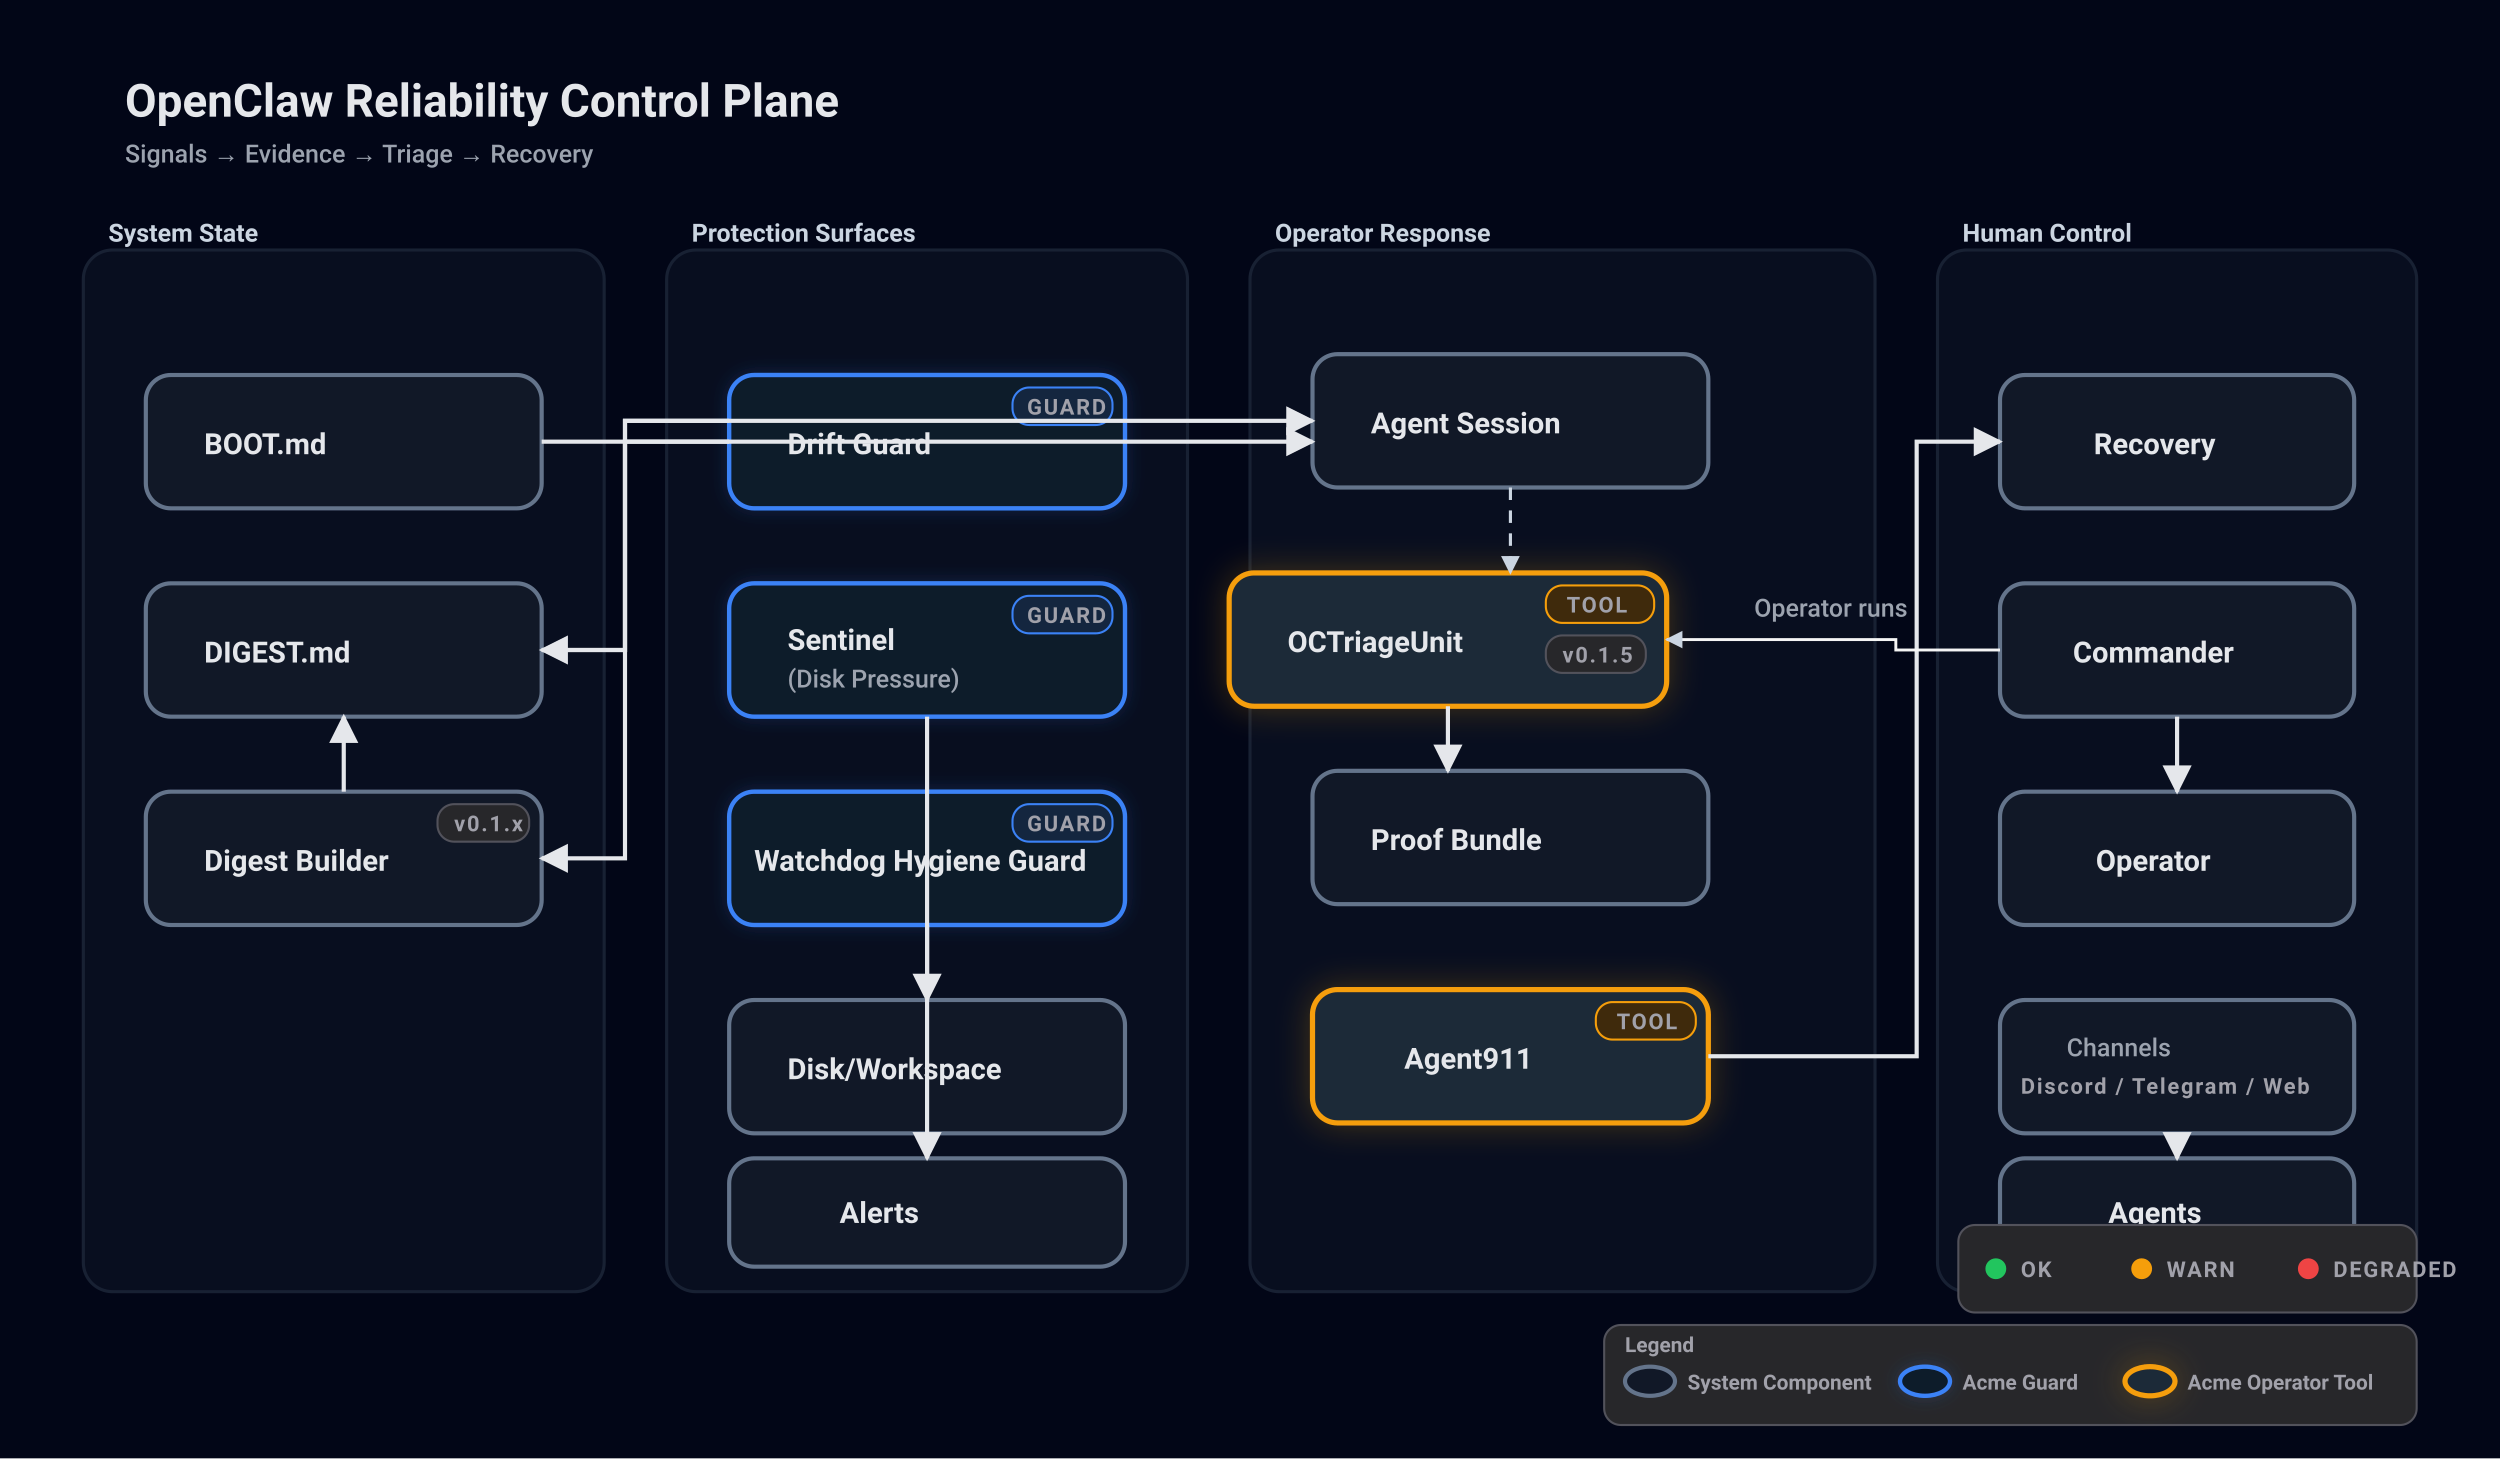
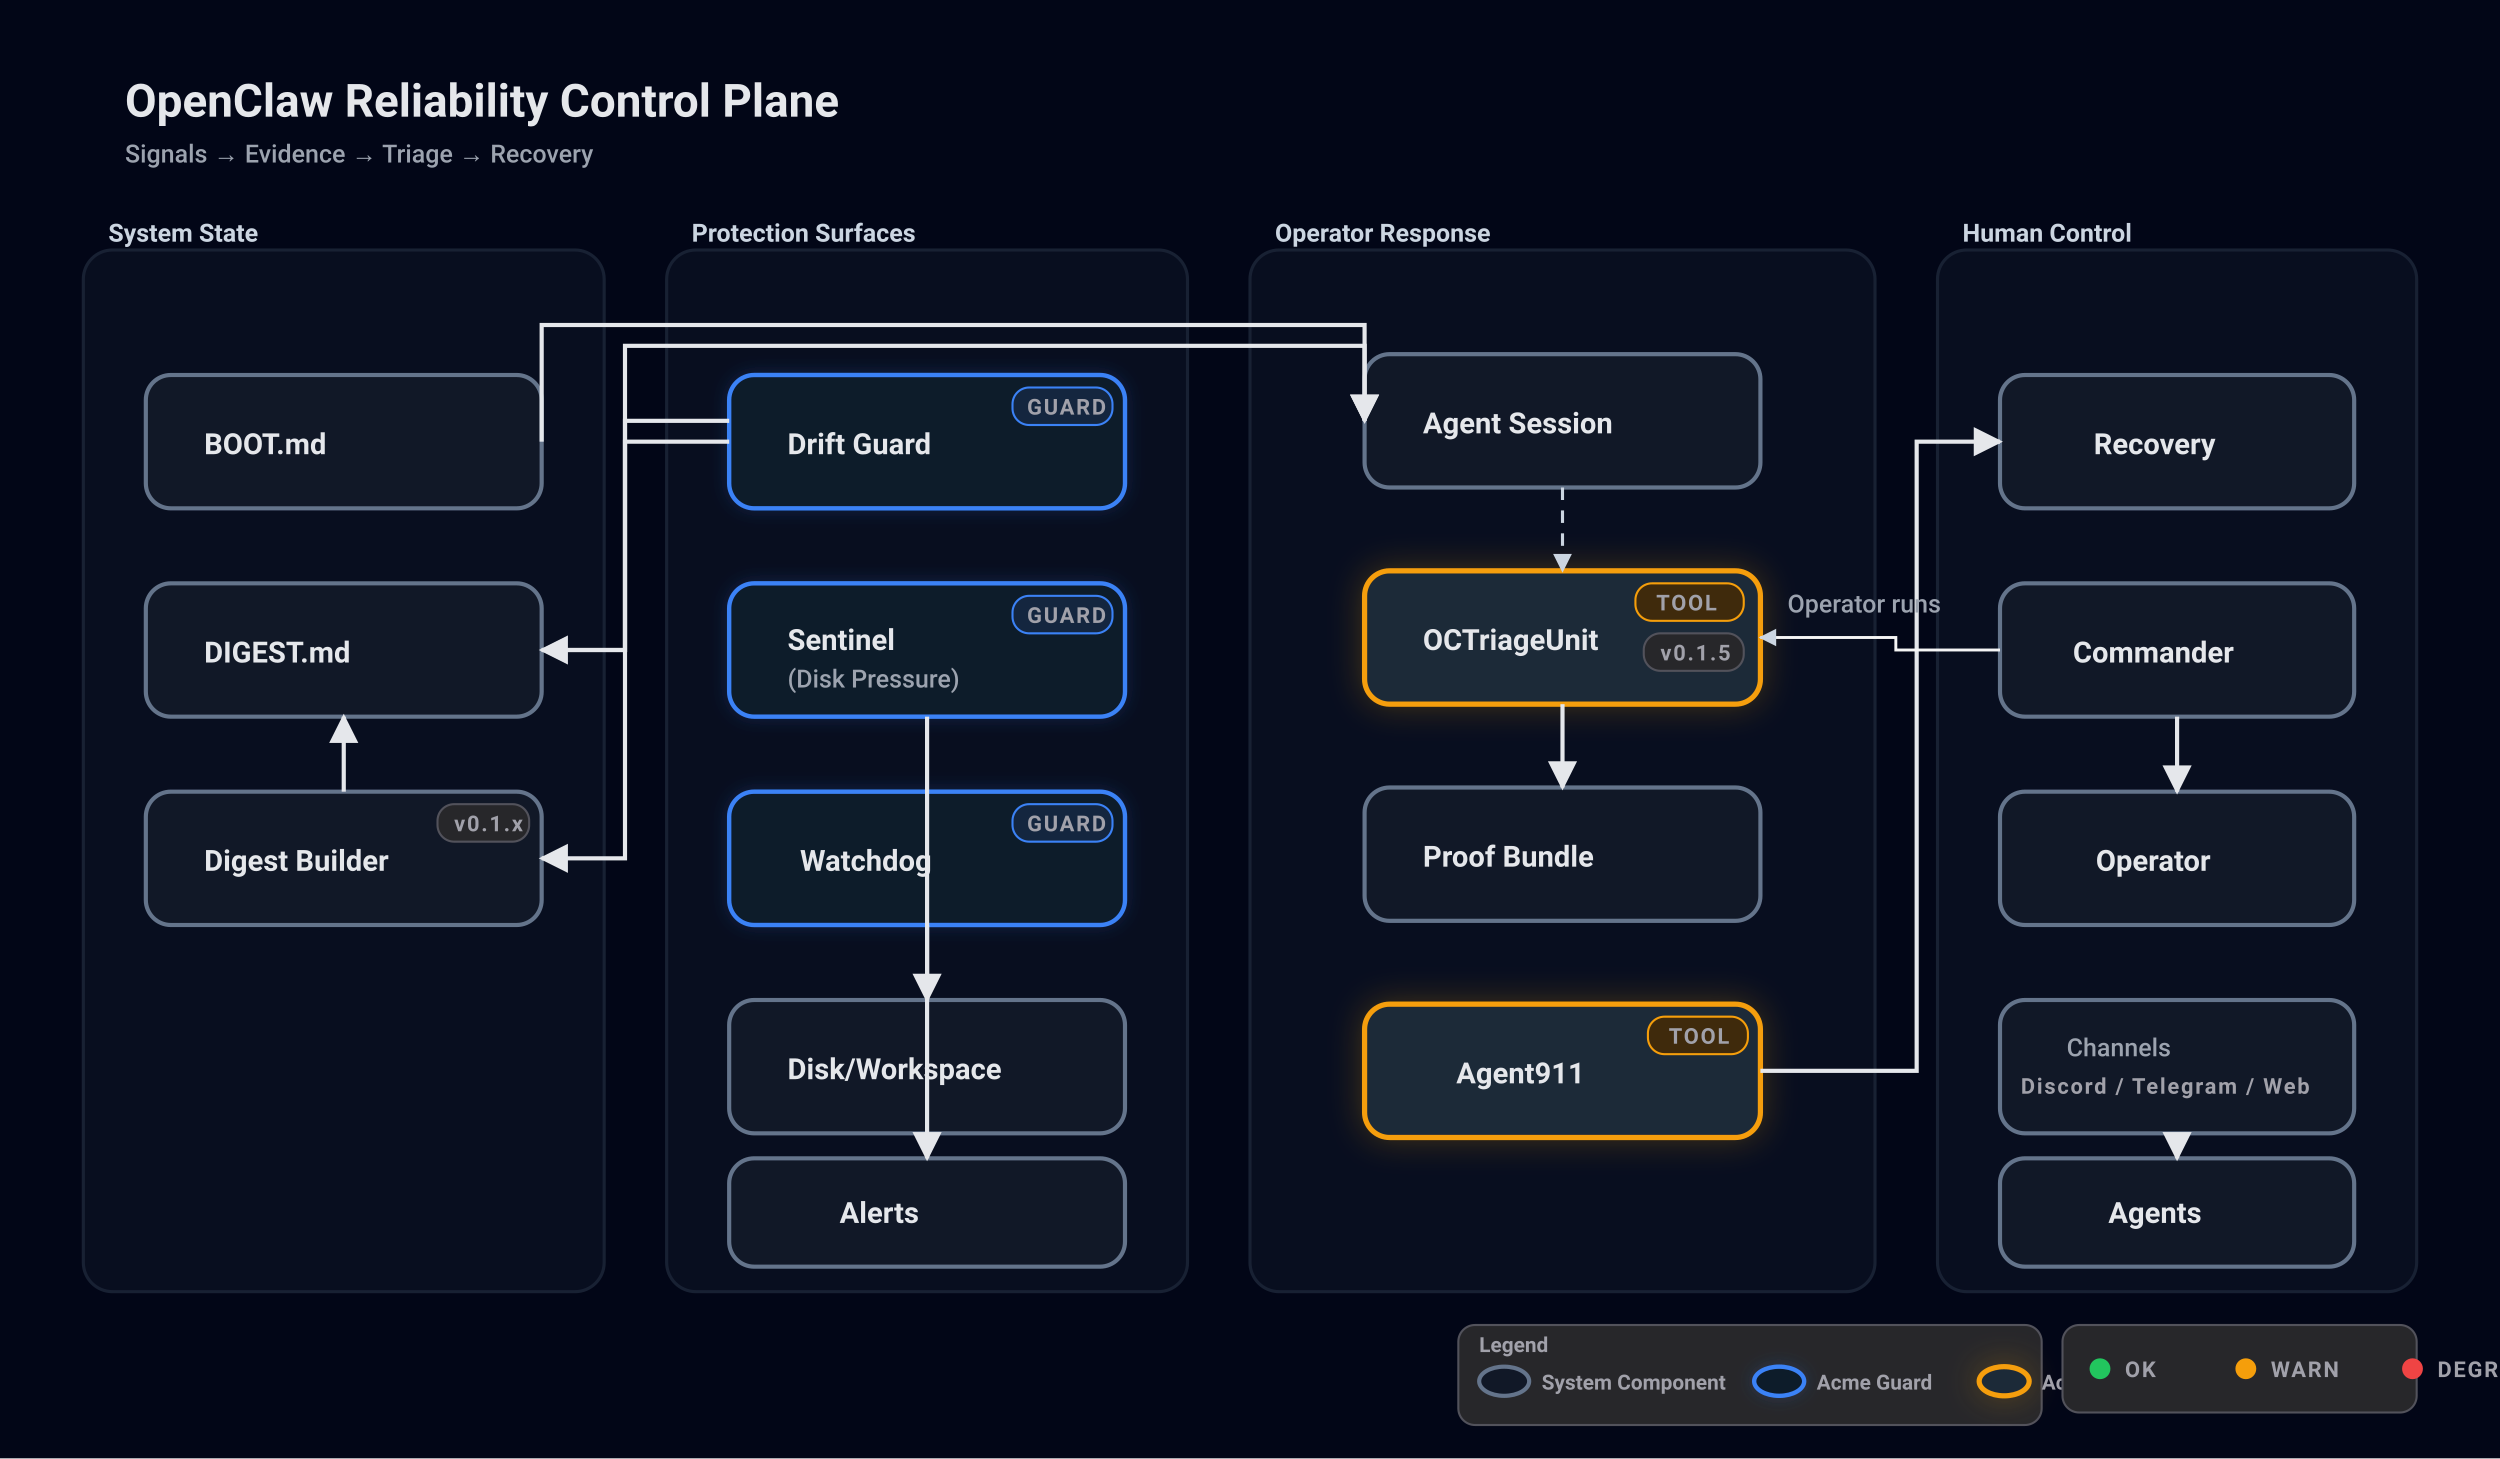
<svg xmlns="http://www.w3.org/2000/svg" viewBox="0 0 1200 700" role="img" aria-labelledby="title desc">
  <defs>
    <style>
      .t { font-family: -apple-system, BlinkMacSystemFont, "Segoe UI", Roboto, "Helvetica Neue", Arial, sans-serif; fill: #e5e7eb; }
      .title { font-size: 22px; font-weight: 700; }
      .label { font-size: 14px; font-weight: 600; }
      .small { font-size: 12px; font-weight: 500; fill: #9ca3af; }
      .tiny { font-size: 10.5px; font-weight: 700; fill: #a1a1aa; letter-spacing: 0.08em; }
      .band { fill: #0f172a; opacity: 0.46; stroke: #334155; stroke-width: 1.5; vector-effect: non-scaling-stroke; rx: 14; ry: 14; }
      .band-label { font-size: 12px; font-weight: 600; fill: #cbd5e1; }
      .system { fill: #111827; stroke: #64748b; stroke-width: 2; vector-effect: non-scaling-stroke; rx: 12; ry: 12; }
      .guard { fill: #0d1a2b; stroke: #3b82f6; stroke-width: 2.1; vector-effect: non-scaling-stroke; filter: drop-shadow(0 0 4px rgba(59,130,246,0.18)); rx: 12; ry: 12; }
      .tool { fill: #1f2937; stroke: #f59e0b; stroke-width: 2.5; vector-effect: non-scaling-stroke; filter: drop-shadow(0 0 8px rgba(245,158,11,0.26)); rx: 12; ry: 12; }
      .badge { fill: #27272a; stroke: #52525b; stroke-width: 1; vector-effect: non-scaling-stroke; rx: 8; ry: 8; }
      .badge-guard { fill: #14263f; stroke: #3b82f6; stroke-width: 1; vector-effect: non-scaling-stroke; rx: 8; ry: 8; }
      .badge-tool { fill: #3f2a0c; stroke: #f59e0b; stroke-width: 1; vector-effect: non-scaling-stroke; rx: 8; ry: 8; }
      .line { stroke: #e5e7eb; stroke-width: 2; fill: none; vector-effect: non-scaling-stroke; marker-end: url(#arr); }
      .inspect { stroke: #cbd5e1; stroke-width: 1.5; stroke-dasharray: 6 5; fill: none; vector-effect: non-scaling-stroke; marker-end: url(#arr-soft); }
      .operator-run { stroke: #f5f5f5; stroke-width: 1.4; fill: none; vector-effect: non-scaling-stroke; marker-end: url(#arr-soft); }
      .legend-label { font-size: 10px; font-weight: 600; fill: #a1a1aa; }
      .ok { fill: #22c55e; }
      .warn { fill: #f59e0b; }
      .deg { fill: #ef4444; }
    </style>
    <marker id="arr" viewBox="0 0 10 10" refX="9" refY="5" markerWidth="7" markerHeight="7" orient="auto-start-reverse">
      <path d="M0,0 L10,5 L0,10 z" fill="#e5e7eb" />
    </marker>
    <marker id="arr-soft" viewBox="0 0 10 10" refX="9" refY="5" markerWidth="6" markerHeight="6" orient="auto-start-reverse">
      <path d="M0,0 L10,5 L0,10 z" fill="#cbd5e1" />
    </marker>
  </defs>
  <rect x="0" y="0" width="1200" height="700" fill="#020617" />
  <text class="t title" x="60" y="56">OpenClaw Reliability Control Plane</text>
  <text class="t small" x="60" y="78">Signals → Evidence → Triage → Recovery</text>
  <rect class="band" x="40" y="120" width="250" height="500" />
  <text class="t band-label" x="52" y="116">System State</text>
  <rect class="band" x="320" y="120" width="250" height="500" />
  <text class="t band-label" x="332" y="116">Protection Surfaces</text>
  <rect class="band" x="600" y="120" width="300" height="500" />
  <text class="t band-label" x="612" y="116">Operator Response</text>
  <rect class="band" x="930" y="120" width="230" height="500" />
  <text class="t band-label" x="942" y="116">Human Control</text>
  <rect class="system" x="70" y="180" width="190" height="64" />
  <text class="t label" x="98" y="218">BOOT.md</text>
  <rect class="system" x="70" y="280" width="190" height="64" />
  <text class="t label" x="98" y="318">DIGEST.md</text>
  <rect class="system" x="70" y="380" width="190" height="64" />
  <text class="t label" x="98" y="418">Digest Builder</text>
  <rect class="badge" x="210" y="386" width="44" height="18" />
  <text class="t tiny" x="218" y="399">v0.1.x</text>
  <rect class="guard" x="350" y="180" width="190" height="64" />
  <text class="t label" x="378" y="218">Drift Guard</text>
  <rect class="badge-guard" x="486" y="186" width="48" height="18" />
  <text class="t tiny" x="493" y="199">GUARD</text>
  <rect class="guard" x="350" y="280" width="190" height="64" />
  <text class="t label" x="378" y="312">Sentinel</text>
  <text class="t small" x="378" y="330">(Disk Pressure)</text>
  <rect class="badge-guard" x="486" y="286" width="48" height="18" />
  <text class="t tiny" x="493" y="299">GUARD</text>
  <rect class="guard" x="350" y="380" width="190" height="64" />
-   <text class="t label" x="362" y="418">Watchdog Hygiene Guard</text>
+   <text class="t label" x="384" y="418">Watchdog</text>
  <rect class="badge-guard" x="486" y="386" width="48" height="18" />
  <text class="t tiny" x="493" y="399">GUARD</text>
  <rect class="system" x="350" y="480" width="190" height="64" />
  <text class="t label" x="378" y="518">Disk/Workspace</text>
  <rect class="system" x="350" y="556" width="190" height="52" />
  <text class="t label" x="403" y="587">Alerts</text>
-   <rect class="system" x="630" y="170" width="190" height="64" />
-   <text class="t label" x="658" y="208">Agent Session</text>
-   <rect class="tool" x="590" y="275" width="210" height="64" />
-   <text class="t label" x="618" y="313">OCTriageUnit</text>
-   <rect class="badge-tool" x="742" y="281" width="52" height="18" />
-   <text class="t tiny" x="752" y="294">TOOL</text>
-   <rect class="badge" x="742" y="305" width="48" height="18" />
-   <text class="t tiny" x="750" y="318">v0.1.5</text>
-   <rect class="system" x="630" y="370" width="190" height="64" />
-   <text class="t label" x="658" y="408">Proof Bundle</text>
-   <rect class="tool" x="630" y="475" width="190" height="64" />
-   <text class="t label" x="674" y="513">Agent911</text>
-   <rect class="badge-tool" x="766" y="481" width="48" height="18" />
-   <text class="t tiny" x="776" y="494">TOOL</text>
+   <rect class="system" x="655" y="170" width="190" height="64" />
+   <text class="t label" x="683" y="208">Agent Session</text>
+   <rect class="tool" x="655" y="274" width="190" height="64" />
+   <text class="t label" x="683" y="312">OCTriageUnit</text>
+   <rect class="badge-tool" x="785" y="280" width="52" height="18" />
+   <text class="t tiny" x="795" y="293">TOOL</text>
+   <rect class="badge" x="789" y="304" width="48" height="18" />
+   <text class="t tiny" x="797" y="317">v0.1.5</text>
+   <rect class="system" x="655" y="378" width="190" height="64" />
+   <text class="t label" x="683" y="416">Proof Bundle</text>
+   <rect class="tool" x="655" y="482" width="190" height="64" />
+   <text class="t label" x="699" y="520">Agent911</text>
+   <rect class="badge-tool" x="791" y="488" width="48" height="18" />
+   <text class="t tiny" x="801" y="501">TOOL</text>
  <rect class="system" x="960" y="180" width="170" height="64" />
  <text class="t label" x="1005" y="218">Recovery</text>
  <rect class="system" x="960" y="280" width="170" height="64" />
  <text class="t label" x="995" y="318">Commander</text>
  <rect class="system" x="960" y="380" width="170" height="64" />
  <text class="t label" x="1006" y="418">Operator</text>
  <rect class="system" x="960" y="480" width="170" height="64" />
  <text class="t small" x="992" y="507">Channels</text>
  <text class="t tiny" x="970" y="525">Discord / Telegram / Web</text>
  <rect class="system" x="960" y="556" width="170" height="52" />
  <text class="t label" x="1012" y="587">Agents</text>
-   <path class="line" d="M260 212 H630" />
-   <path class="line" d="M260 312 H300 V202 H630" />
+   <path class="line" d="M260 212 V156 H655 V202" />
+   <path class="line" d="M260 312 H300 V166 H655 V202" />
  <path class="line" d="M165 380 V344" />
  <path class="line" d="M350 212 H300 V412 H260" />
  <path class="line" d="M350 202 H300 V312 H260" />
-   <path class="inspect" d="M725 234 V275" />
-   <path class="line" d="M695 339 V370" />
+   <path class="inspect" d="M750 234 V274" />
+   <path class="line" d="M750 338 V378" />
  <path class="line" d="M445 444 V480" />
  <path class="line" d="M445 344 V556" />
-   <path class="line" d="M820 507 H920 V212 H960" />
+   <path class="line" d="M845 514 H920 V212 H960" />
  <path class="line" d="M1045 344 V380" />
  <path class="line" d="M1045 544 V556" />
-   <path class="operator-run" d="M960 312 H910 V307 H800" />
-   <text class="t small" x="842" y="296">Operator runs</text>
-   <g transform="translate(770,636)">
-     <rect class="badge" x="0" y="0" width="390" height="48" />
+   <path class="operator-run" d="M960 312 H910 V306 H845" />
+   <text class="t small" x="858" y="294">Operator runs</text>
+   <g transform="translate(700,636)">
+     <rect class="badge" x="0" y="0" width="280" height="48" />
    <text class="t legend-label" x="10" y="13">Legend</text>
    <rect class="system" x="10" y="20" width="24" height="14" />
    <text class="t legend-label" x="40" y="31">System Component</text>
    <rect class="guard" x="142" y="20" width="24" height="14" />
    <text class="t legend-label" x="172" y="31">Acme Guard</text>
    <rect class="tool" x="250" y="20" width="24" height="14" />
    <text class="t legend-label" x="280" y="31">Acme Operator Tool</text>
  </g>
-   <g transform="translate(940,588)">
-     <rect class="badge" x="0" y="0" width="220" height="42" />
+   <g transform="translate(990,636)">
+     <rect class="badge" x="0" y="0" width="170" height="42" />
    <circle class="ok" cx="18" cy="21" r="5" />
    <text class="t tiny" x="30" y="25">OK</text>
    <circle class="warn" cx="88" cy="21" r="5" />
    <text class="t tiny" x="100" y="25">WARN</text>
    <circle class="deg" cx="168" cy="21" r="5" />
    <text class="t tiny" x="180" y="25">DEGRADED</text>
  </g>
</svg>
